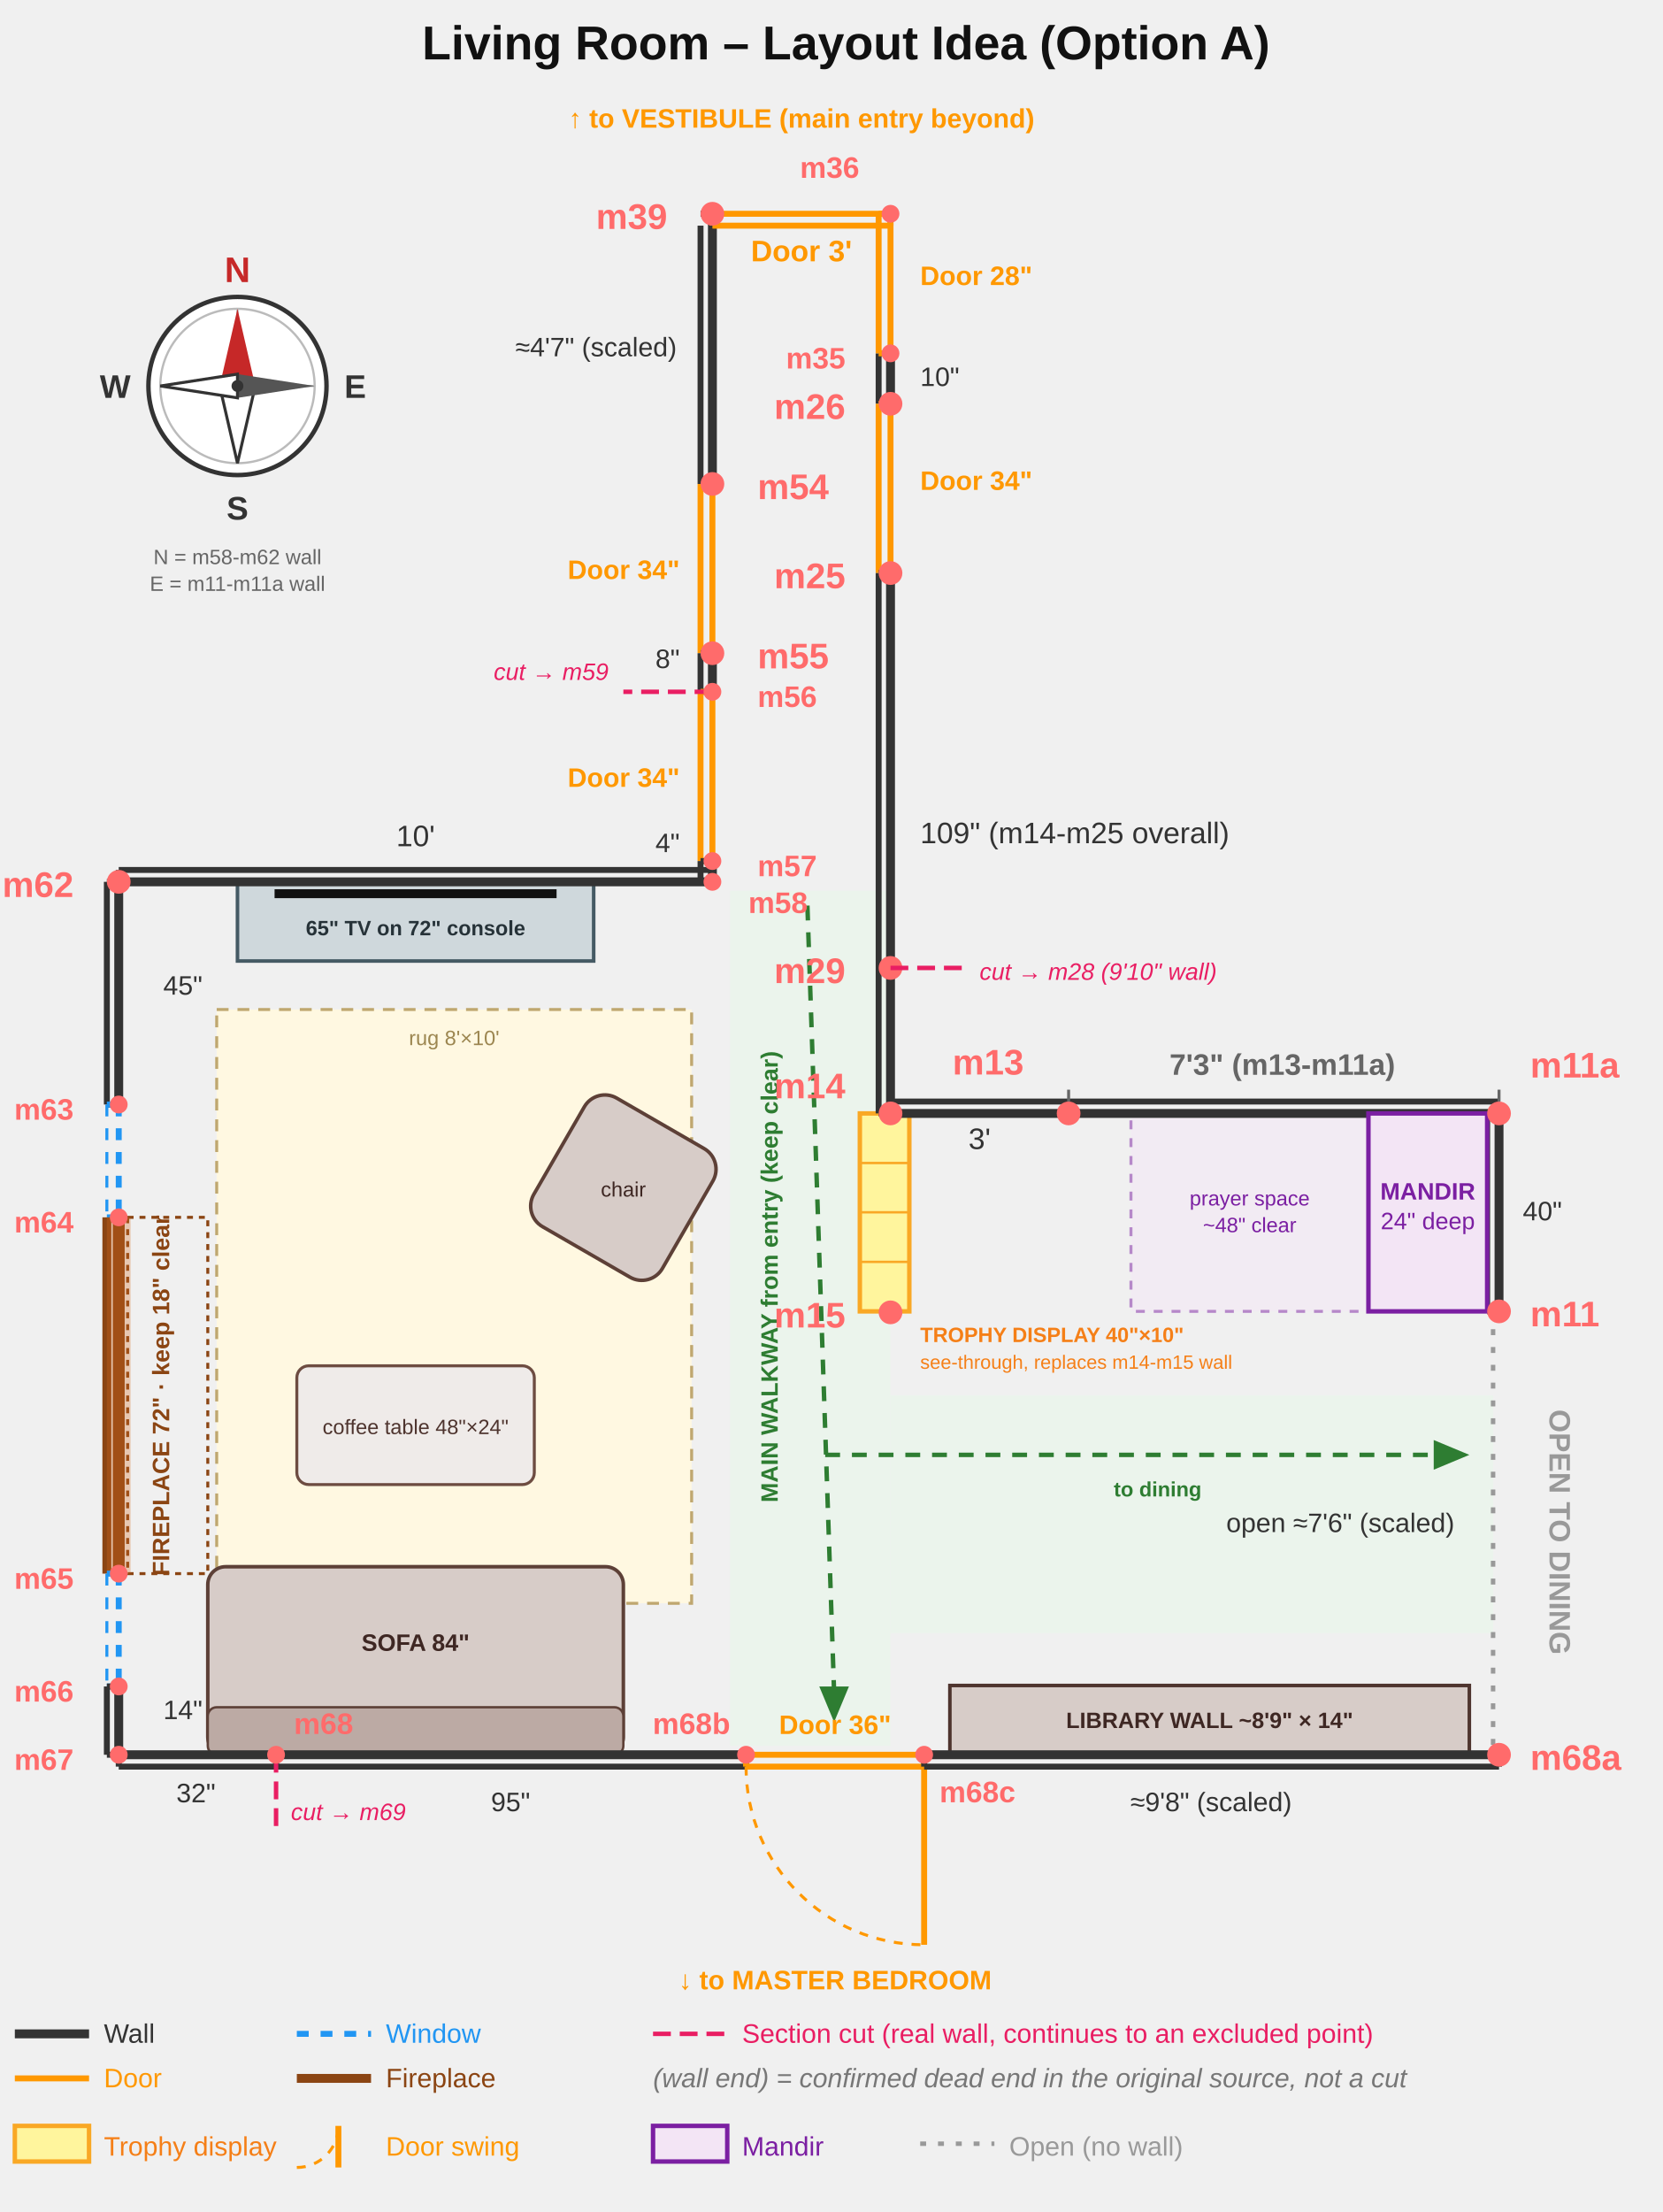
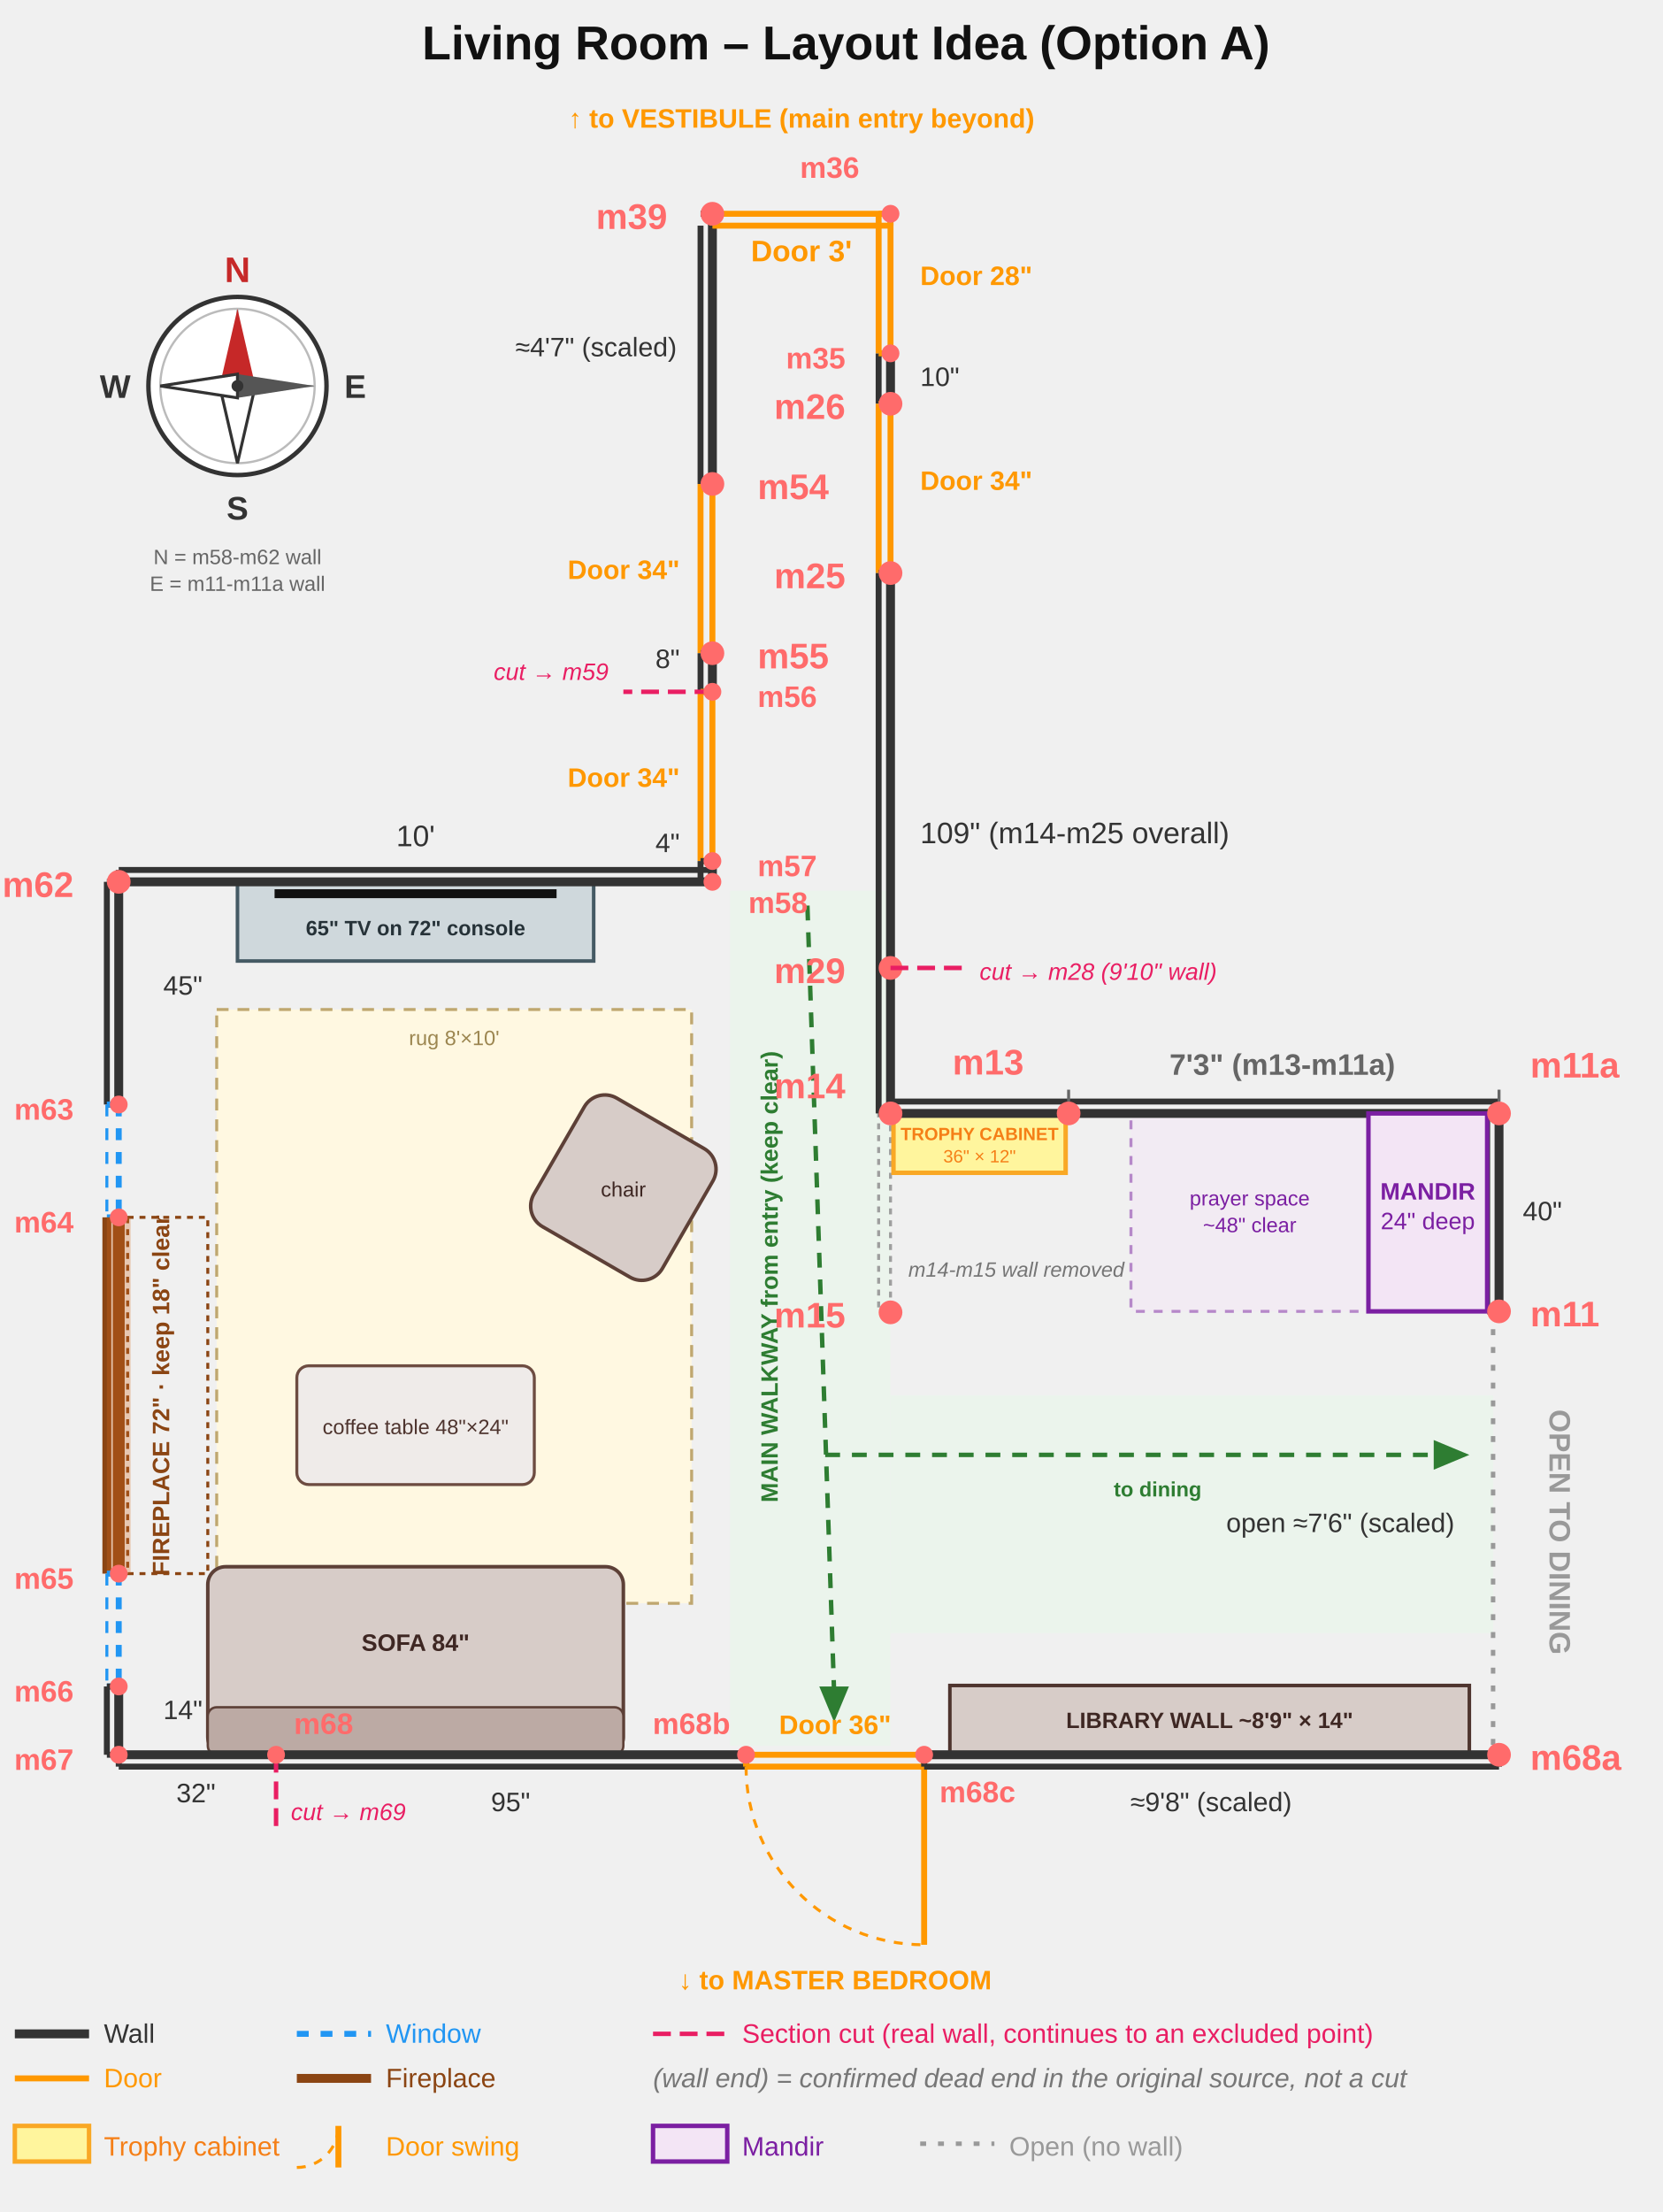
<svg xmlns="http://www.w3.org/2000/svg" viewBox="-10 -490 560 745" width="1120" height="1490" style="background:#fff;font-family:Arial,Helvetica,sans-serif;">
  <text x="275" y="-470" font-size="16" font-weight="bold" text-anchor="middle" fill="#111">Living Room – Layout Idea (Option A)</text>
  <g id="furniture" font-family="Arial,Helvetica,sans-serif">
    <rect x="236" y="-190" width="54" height="288" fill="#e8f5e9" opacity="0.7" />
    <rect x="290" y="-20" width="203" height="80" fill="#e8f5e9" opacity="0.7" />
    <line x1="262" y1="-185" x2="271" y2="80" stroke="#2e7d32" stroke-width="1.5" stroke-dasharray="5,4" />
    <polygon points="271,90 266,78 276,78" fill="#2e7d32" />
    <line x1="268" y1="0" x2="475" y2="0" stroke="#2e7d32" stroke-width="1.5" stroke-dasharray="5,4" />
    <polygon points="485,0 473,-5 473,5" fill="#2e7d32" />
    <text x="252" y="-60" font-size="8" fill="#2e7d32" font-weight="bold" text-anchor="middle" transform="rotate(-90 252 -60)">MAIN WALKWAY from entry (keep clear)</text>
    <text x="380" y="14" font-size="7" fill="#2e7d32" font-weight="bold" text-anchor="middle">to dining</text>
    <rect x="63" y="-150" width="160" height="200" fill="#fff8e1" stroke="#bfa76f" stroke-width="1" stroke-dasharray="4,3" />
    <text x="143" y="-138" font-size="7" fill="#9c8650" text-anchor="middle">rug 8'×10'</text>
    <rect x="33" y="-80" width="27" height="120" fill="none" stroke="#8b4513" stroke-width="1" stroke-dasharray="2,2" />
    <text x="47" y="-20" font-size="8" fill="#8b4513" font-weight="bold" text-anchor="middle" transform="rotate(-90 47 -20)">FIREPLACE 72" · keep 18" clear</text>
    <rect x="70" y="-193" width="120" height="26.67" fill="#cfd8dc" stroke="#455a64" stroke-width="1.2" />
    <line x1="82.5" y1="-189" x2="177.5" y2="-189" stroke="#111" stroke-width="3" />
    <text x="130" y="-175" font-size="7" fill="#263238" text-anchor="middle" font-weight="bold">65" TV on 72" console</text>
    <rect x="60" y="37.67" width="140" height="63.33" rx="6" fill="#d7ccc8" stroke="#5d4037" stroke-width="1.2" />
    <rect x="60" y="85" width="140" height="16" rx="3" fill="#bcaaa4" stroke="#5d4037" stroke-width="0.8" />
    <text x="130" y="66" font-size="8" fill="#3e2723" text-anchor="middle" font-weight="bold">SOFA 84"</text>
    <rect x="90" y="-30" width="80" height="40" rx="4" fill="#efebe9" stroke="#6d4c41" stroke-width="1" />
    <text x="130" y="-7" font-size="7" fill="#4e342e" text-anchor="middle">coffee table 48"×24"</text>
    <rect x="175" y="-115" width="50" height="50" rx="8" fill="#d7ccc8" stroke="#5d4037" stroke-width="1.2" transform="rotate(30 200 -90)" />
    <text x="200" y="-87" font-size="7" fill="#3e2723" text-anchor="middle">chair</text>
-     <rect x="279.67" y="-115" width="16.67" height="66.67" fill="#fff59d" stroke="#f9a825" stroke-width="1.5" />
-     <line x1="279.67" y1="-98.3" x2="296.33" y2="-98.3" stroke="#f9a825" stroke-width="0.8" />
-     <line x1="279.67" y1="-81.7" x2="296.33" y2="-81.7" stroke="#f9a825" stroke-width="0.8" />
-     <line x1="279.67" y1="-65" x2="296.33" y2="-65" stroke="#f9a825" stroke-width="0.8" />
-     <text x="300" y="-38" font-size="7" fill="#f57f17" font-weight="bold">TROPHY DISPLAY 40"×10"</text>
-     <text x="300" y="-29" font-size="6.5" fill="#f57f17">see-through, replaces m14-m15 wall</text>
+     <rect x="286" y="-115" width="4" height="66.67" fill="none" stroke="#9e9e9e" stroke-width="1" stroke-dasharray="2,2" />
+     <text x="296" y="-60" font-size="7" fill="#757575" font-style="italic">m14-m15 wall removed</text>
+     <rect x="291" y="-115" width="58" height="20" fill="#fff59d" stroke="#f9a825" stroke-width="1.5" />
+     <text x="320" y="-106" font-size="6" fill="#f57f17" font-weight="bold" text-anchor="middle">TROPHY CABINET</text>
+     <text x="320" y="-98.5" font-size="6" fill="#f57f17" text-anchor="middle">36" × 12"</text>
    <rect x="310" y="77.67" width="175" height="23.33" fill="#d7ccc8" stroke="#4e342e" stroke-width="1.2" />
    <text x="397.5" y="92" font-size="7.5" fill="#3e2723" font-weight="bold" text-anchor="middle">LIBRARY WALL ~8'9" × 14"</text>
    <rect x="371" y="-115" width="80" height="66.67" fill="#f3e5f5" opacity="0.5" stroke="#7b1fa2" stroke-width="1" stroke-dasharray="3,3" />
    <text x="411" y="-84" font-size="7" fill="#7b1fa2" text-anchor="middle">prayer space</text>
    <text x="411" y="-75" font-size="7" fill="#7b1fa2" text-anchor="middle">~48" clear</text>
  </g>
  <line x1="230" y1="-327" x2="230" y2="-270" stroke="#ff9800" stroke-width="2" />
  <line x1="226" y1="-327" x2="226" y2="-270" stroke="#ff9800" stroke-width="2" />
  <line x1="230" y1="-327" x2="226" y2="-327" stroke="#ff9800" stroke-width="2" />
  <line x1="230" y1="-270" x2="226" y2="-270" stroke="#ff9800" stroke-width="2" />
  <text x="219" y="-295" font-size="9" fill="#ff9800" text-anchor="end" font-weight="bold">Door 34"</text>
  <line x1="230" y1="-270" x2="230" y2="-257" stroke="#333" stroke-width="3" />
  <line x1="226" y1="-270" x2="226" y2="-257" stroke="#333" stroke-width="2" />
  <line x1="230" y1="-270" x2="226" y2="-270" stroke="#333" stroke-width="2" />
  <line x1="230" y1="-257" x2="226" y2="-257" stroke="#333" stroke-width="2" />
  <text x="219" y="-265" font-size="9" fill="#333" text-anchor="end">8"</text>
  <line x1="230" y1="-257" x2="230" y2="-200" stroke="#ff9800" stroke-width="2" />
  <line x1="226" y1="-257" x2="226" y2="-200" stroke="#ff9800" stroke-width="2" />
  <line x1="230" y1="-257" x2="226" y2="-257" stroke="#ff9800" stroke-width="2" />
  <line x1="230" y1="-200" x2="226" y2="-200" stroke="#ff9800" stroke-width="2" />
  <text x="219" y="-225" font-size="9" fill="#ff9800" text-anchor="end" font-weight="bold">Door 34"</text>
  <line x1="230" y1="-200" x2="230" y2="-193" stroke="#333" stroke-width="3" />
  <line x1="226" y1="-200" x2="226" y2="-193" stroke="#333" stroke-width="2" />
  <line x1="230" y1="-200" x2="226" y2="-200" stroke="#333" stroke-width="2" />
  <line x1="230" y1="-193" x2="226" y2="-193" stroke="#333" stroke-width="2" />
  <text x="219" y="-203" font-size="9" fill="#333" text-anchor="end">4"</text>
  <line x1="230" y1="-193" x2="30" y2="-193" stroke="#333" stroke-width="3" />
  <line x1="230" y1="-197" x2="30" y2="-197" stroke="#333" stroke-width="2" />
  <line x1="230" y1="-193" x2="230" y2="-197" stroke="#333" stroke-width="2" />
  <line x1="30" y1="-193" x2="30" y2="-197" stroke="#333" stroke-width="2" />
  <text x="130" y="-205" font-size="10" fill="#333" text-anchor="middle">10'</text>
  <line x1="30" y1="-193" x2="30" y2="-118" stroke="#333" stroke-width="3" />
  <line x1="26" y1="-193" x2="26" y2="-118" stroke="#333" stroke-width="2" />
  <line x1="30" y1="-193" x2="26" y2="-193" stroke="#333" stroke-width="2" />
  <line x1="30" y1="-118" x2="26" y2="-118" stroke="#333" stroke-width="2" />
  <text x="45" y="-155" font-size="9" fill="#333" text-anchor="start">45"</text>
  <line x1="30" y1="-118" x2="30" y2="-80" stroke="#2196F3" stroke-width="2" stroke-dasharray="4,4" />
  <line x1="26" y1="-118" x2="26" y2="-80" stroke="#2196F3" stroke-width="1" stroke-dasharray="4,4" />
  <line x1="30" y1="-118" x2="26" y2="-118" stroke="#2196F3" stroke-width="2" />
  <line x1="30" y1="-80" x2="26" y2="-80" stroke="#2196F3" stroke-width="2" />
  <line x1="30" y1="-80" x2="30" y2="40" stroke="#8b4513" stroke-width="4" />
  <line x1="26" y1="-80" x2="26" y2="40" stroke="#8b4513" stroke-width="3" />
  <rect x="26" y="-80" width="8" height="120" fill="#d2691e" opacity="0.3" />
  <line x1="30" y1="40" x2="30" y2="78" stroke="#2196F3" stroke-width="2" stroke-dasharray="4,4" />
  <line x1="26" y1="40" x2="26" y2="78" stroke="#2196F3" stroke-width="1" stroke-dasharray="4,4" />
  <line x1="30" y1="40" x2="26" y2="40" stroke="#2196F3" stroke-width="2" />
  <line x1="30" y1="78" x2="26" y2="78" stroke="#2196F3" stroke-width="2" />
  <line x1="30" y1="78" x2="30" y2="101" stroke="#333" stroke-width="3" />
  <line x1="26" y1="78" x2="26" y2="101" stroke="#333" stroke-width="2" />
  <line x1="30" y1="78" x2="26" y2="78" stroke="#333" stroke-width="2" />
  <line x1="30" y1="101" x2="26" y2="101" stroke="#333" stroke-width="2" />
  <text x="45" y="89" font-size="9" fill="#333" text-anchor="start">14"</text>
  <line x1="30" y1="101" x2="83" y2="101" stroke="#333" stroke-width="3" />
  <line x1="30" y1="105" x2="83" y2="105" stroke="#333" stroke-width="2" />
  <line x1="30" y1="101" x2="30" y2="105" stroke="#333" stroke-width="2" />
  <line x1="83" y1="101" x2="83" y2="105" stroke="#333" stroke-width="2" />
  <text x="56" y="117" font-size="9" fill="#333" text-anchor="middle">32"</text>
  <line x1="230" y1="-327" x2="230" y2="-418" stroke="#333" stroke-width="3" />
  <line x1="226" y1="-327" x2="226" y2="-414" stroke="#333" stroke-width="2" />
  <line x1="230" y1="-418" x2="226" y2="-418" stroke="#333" stroke-width="2" />
  <text x="218" y="-370" font-size="9" fill="#333" text-anchor="end">≈4'7" (scaled)</text>
  <line x1="290" y1="-354" x2="290" y2="-371" stroke="#333" stroke-width="3" />
  <line x1="286" y1="-354" x2="286" y2="-371" stroke="#333" stroke-width="2" />
  <line x1="290" y1="-354" x2="286" y2="-354" stroke="#333" stroke-width="2" />
  <line x1="290" y1="-371" x2="286" y2="-371" stroke="#333" stroke-width="2" />
  <text x="300" y="-360" font-size="9" fill="#333" text-anchor="start">10"</text>
  <line x1="290" y1="-371" x2="290" y2="-418" stroke="#ff9800" stroke-width="2" />
  <line x1="286" y1="-371" x2="286" y2="-418" stroke="#ff9800" stroke-width="2" />
  <line x1="290" y1="-371" x2="286" y2="-371" stroke="#ff9800" stroke-width="2" />
  <line x1="290" y1="-418" x2="286" y2="-418" stroke="#ff9800" stroke-width="2" />
  <text x="300" y="-394" font-size="9" fill="#ff9800" text-anchor="start" font-weight="bold">Door 28"</text>
  <line x1="290" y1="-418" x2="230" y2="-418" stroke="#ff9800" stroke-width="2" />
  <line x1="290" y1="-414" x2="230" y2="-414" stroke="#ff9800" stroke-width="2" />
  <line x1="290" y1="-418" x2="290" y2="-414" stroke="#ff9800" stroke-width="2" />
  <line x1="230" y1="-418" x2="230" y2="-414" stroke="#ff9800" stroke-width="2" />
  <text x="260" y="-402" font-size="10" fill="#ff9800" text-anchor="middle" font-weight="bold">Door 3'</text>
  <line x1="290" y1="-297" x2="290" y2="-354" stroke="#ff9800" stroke-width="2" />
  <line x1="286" y1="-297" x2="286" y2="-354" stroke="#ff9800" stroke-width="2" />
  <line x1="290" y1="-297" x2="286" y2="-297" stroke="#ff9800" stroke-width="2" />
  <line x1="290" y1="-354" x2="286" y2="-354" stroke="#ff9800" stroke-width="2" />
  <text x="300" y="-325" font-size="9" fill="#ff9800" text-anchor="start" font-weight="bold">Door 34"</text>
  <line x1="290" y1="-115" x2="290" y2="-297" stroke="#333" stroke-width="3" />
  <line x1="286" y1="-115" x2="286" y2="-297" stroke="#333" stroke-width="2" />
  <line x1="290" y1="-115" x2="286" y2="-115" stroke="#333" stroke-width="2" />
  <line x1="290" y1="-297" x2="286" y2="-297" stroke="#333" stroke-width="2" />
  <text x="300" y="-206" font-size="10" fill="#333" text-anchor="start">109" (m14-m25 overall)</text>
  <line x1="350" y1="-115" x2="290" y2="-115" stroke="#333" stroke-width="3" />
  <line x1="350" y1="-119" x2="290" y2="-119" stroke="#333" stroke-width="2" />
  <line x1="350" y1="-115" x2="350" y2="-119" stroke="#333" stroke-width="2" />
  <line x1="290" y1="-115" x2="290" y2="-119" stroke="#333" stroke-width="2" />
-   <text x="320" y="-103" font-size="10" fill="#333" text-anchor="middle">3'</text>
  <line x1="350" y1="-115" x2="495" y2="-115" stroke="#333" stroke-width="3" />
  <line x1="350" y1="-119" x2="495" y2="-119" stroke="#333" stroke-width="2" />
  <line x1="350" y1="-119" x2="350" y2="-123" stroke="#666" stroke-width="1" />
  <line x1="495" y1="-119" x2="495" y2="-123" stroke="#666" stroke-width="1" />
  <text x="422" y="-128" font-size="10" fill="#666" font-weight="bold" text-anchor="middle">7'3" (m13-m11a)</text>
  <line x1="495" y1="-115" x2="495" y2="-48.33" stroke="#333" stroke-width="3" />
  <line x1="491" y1="-115" x2="491" y2="-48.33" stroke="#333" stroke-width="2" />
  <line x1="495" y1="-115" x2="491" y2="-115" stroke="#333" stroke-width="2" />
  <line x1="495" y1="-48.33" x2="491" y2="-48.33" stroke="#333" stroke-width="2" />
  <text x="503" y="-79" font-size="9" fill="#333" text-anchor="start">40"</text>
  <rect x="451" y="-115" width="40" height="66.67" fill="#f3e5f5" stroke="#7b1fa2" stroke-width="1.5" />
  <text x="471" y="-86" font-size="8" fill="#7b1fa2" font-weight="bold" text-anchor="middle">MANDIR</text>
  <text x="471" y="-76" font-size="8" fill="#7b1fa2" text-anchor="middle">24" deep</text>
  <line x1="493" y1="-48.33" x2="493" y2="101" stroke="#999" stroke-width="1.5" stroke-dasharray="2,4" />
  <text x="480" y="26" font-size="9" fill="#333" text-anchor="end">open ≈7'6" (scaled)</text>
  <text x="512" y="26" font-size="10" fill="#999" font-weight="bold" text-anchor="middle" transform="rotate(90 512 26)">OPEN TO DINING</text>
  <line x1="83" y1="101" x2="241.33" y2="101" stroke="#333" stroke-width="3" />
  <line x1="83" y1="105" x2="241.33" y2="105" stroke="#333" stroke-width="2" />
  <line x1="241.33" y1="101" x2="241.33" y2="105" stroke="#333" stroke-width="2" />
  <text x="162" y="120" font-size="9" fill="#333" text-anchor="middle">95"</text>
  <line x1="241.33" y1="101" x2="301.33" y2="101" stroke="#ff9800" stroke-width="2" />
  <line x1="241.33" y1="105" x2="301.33" y2="105" stroke="#ff9800" stroke-width="2" />
  <line x1="241.33" y1="101" x2="241.33" y2="105" stroke="#ff9800" stroke-width="2" />
  <line x1="301.33" y1="101" x2="301.33" y2="105" stroke="#ff9800" stroke-width="2" />
  <line x1="301.33" y1="105" x2="301.33" y2="165" stroke="#ff9800" stroke-width="2" />
  <path d="M241.33,105 A60,60 0 0,0 301.33,165" fill="none" stroke="#ff9800" stroke-width="1" stroke-dasharray="3,3" />
  <text x="271.33" y="94" font-size="9" fill="#ff9800" text-anchor="middle" font-weight="bold">Door 36"</text>
  <text x="271.33" y="180" font-size="9" fill="#ff9800" text-anchor="middle" font-weight="bold">↓ to MASTER BEDROOM</text>
  <text x="260" y="-447" font-size="9" fill="#ff9800" text-anchor="middle" font-weight="bold">↑ to VESTIBULE (main entry beyond)</text>
  <line x1="301.33" y1="101" x2="495" y2="101" stroke="#333" stroke-width="3" />
  <line x1="301.33" y1="105" x2="495" y2="105" stroke="#333" stroke-width="2" />
  <line x1="301.33" y1="101" x2="301.33" y2="105" stroke="#333" stroke-width="2" />
  <line x1="495" y1="101" x2="495" y2="105" stroke="#333" stroke-width="2" />
  <text x="398" y="120" font-size="9" fill="#333" text-anchor="middle">≈9'8" (scaled)</text>
  <circle cx="241.33" cy="101" r="3" fill="#ff6b6b" />
  <text x="236" y="94" font-size="10" fill="#ff6b6b" font-weight="bold" text-anchor="end">m68b</text>
  <circle cx="301.33" cy="101" r="3" fill="#ff6b6b" />
  <text x="306.5" y="117" font-size="10" fill="#ff6b6b" font-weight="bold">m68c</text>
  <circle cx="495" cy="101" r="4" fill="#ff6b6b" />
  <text x="505.5" y="106.1" font-size="12" fill="#ff6b6b" font-weight="bold">m68a</text>
  <line x1="230" y1="-257" x2="200" y2="-257" stroke="#e91e63" stroke-width="1.5" stroke-dasharray="6,3" />
  <text x="195" y="-261" font-size="8" fill="#e91e63" text-anchor="end" font-style="italic">cut → m59</text>
  <line x1="83" y1="101" x2="83" y2="125" stroke="#e91e63" stroke-width="1.5" stroke-dasharray="6,3" />
  <text x="88" y="123" font-size="8" fill="#e91e63" font-style="italic">cut → m69</text>
  <circle cx="290" cy="-164" r="4" fill="#ff6b6b" />
  <line x1="290" y1="-164" x2="315" y2="-164" stroke="#e91e63" stroke-width="1.5" stroke-dasharray="6,3" />
  <text x="320" y="-160" font-size="8" fill="#e91e63" font-style="italic">cut → m28 (9'10" wall)</text>
  <text x="274.8" y="-158.9" font-size="12" fill="#ff6b6b" font-weight="bold" text-anchor="end">m29</text>
  <circle cx="230" cy="-193" r="3" fill="#ff6b6b" />
  <text x="242.1" y="-182.5" font-size="10" fill="#ff6b6b" font-weight="bold">m58</text>
  <circle cx="30" cy="-193" r="4" fill="#ff6b6b" />
  <text x="14.8" y="-187.9" font-size="12" fill="#ff6b6b" font-weight="bold" text-anchor="end">m62</text>
  <circle cx="30" cy="-118" r="3" fill="#ff6b6b" />
  <text x="14.8" y="-112.9" font-size="10" fill="#ff6b6b" font-weight="bold" text-anchor="end">m63</text>
  <circle cx="30" cy="-80" r="3" fill="#ff6b6b" />
  <text x="14.8" y="-74.9" font-size="10" fill="#ff6b6b" font-weight="bold" text-anchor="end">m64</text>
  <circle cx="30" cy="40" r="3" fill="#ff6b6b" />
  <text x="14.8" y="45.1" font-size="10" fill="#ff6b6b" font-weight="bold" text-anchor="end">m65</text>
  <circle cx="30" cy="78" r="3" fill="#ff6b6b" />
  <text x="14.8" y="83.1" font-size="10" fill="#ff6b6b" font-weight="bold" text-anchor="end">m66</text>
  <circle cx="30" cy="101" r="3" fill="#ff6b6b" />
  <text x="14.8" y="106.1" font-size="10" fill="#ff6b6b" font-weight="bold" text-anchor="end">m67</text>
  <circle cx="83" cy="101" r="3" fill="#ff6b6b" />
  <text x="89" y="94" font-size="10" fill="#ff6b6b" font-weight="bold">m68</text>
  <circle cx="290" cy="-418" r="3" fill="#ff6b6b" />
  <text x="279.5" y="-430.1" font-size="10" fill="#ff6b6b" font-weight="bold" text-anchor="end">m36</text>
  <circle cx="290" cy="-371" r="3" fill="#ff6b6b" />
  <text x="274.8" y="-365.9" font-size="10" fill="#ff6b6b" font-weight="bold" text-anchor="end">m35</text>
  <circle cx="290" cy="-354" r="4" fill="#ff6b6b" />
  <text x="274.8" y="-348.9" font-size="12" fill="#ff6b6b" font-weight="bold" text-anchor="end">m26</text>
  <circle cx="290" cy="-297" r="4" fill="#ff6b6b" />
  <text x="274.8" y="-291.9" font-size="12" fill="#ff6b6b" font-weight="bold" text-anchor="end">m25</text>
  <circle cx="290" cy="-115" r="4" fill="#ff6b6b" />
  <text x="274.8" y="-120.1" font-size="12" fill="#ff6b6b" font-weight="bold" text-anchor="end">m14</text>
  <circle cx="290" cy="-48" r="4" fill="#ff6b6b" />
  <text x="274.8" y="-42.9" font-size="12" fill="#ff6b6b" font-weight="bold" text-anchor="end">m15</text>
  <circle cx="350" cy="-115" r="4" fill="#ff6b6b" />
  <text x="334.9" y="-128.1" font-size="12" fill="#ff6b6b" font-weight="bold" text-anchor="end">m13</text>
  <circle cx="495" cy="-115" r="4" fill="#ff6b6b" />
  <text x="505.5" y="-127.1" font-size="12" fill="#ff6b6b" font-weight="bold">m11a</text>
  <circle cx="495" cy="-48.33" r="4" fill="#ff6b6b" />
  <text x="505.5" y="-43.3" font-size="12" fill="#ff6b6b" font-weight="bold">m11</text>
  <circle cx="230" cy="-418" r="4" fill="#ff6b6b" />
  <text x="214.8" y="-412.9" font-size="12" fill="#ff6b6b" font-weight="bold" text-anchor="end">m39</text>
  <circle cx="230" cy="-327" r="4" fill="#ff6b6b" />
  <text x="245.2" y="-321.9" font-size="12" fill="#ff6b6b" font-weight="bold">m54</text>
  <circle cx="230" cy="-270" r="4" fill="#ff6b6b" />
  <text x="245.2" y="-264.9" font-size="12" fill="#ff6b6b" font-weight="bold">m55</text>
  <circle cx="230" cy="-257" r="3" fill="#ff6b6b" />
  <text x="245.2" y="-251.9" font-size="10" fill="#ff6b6b" font-weight="bold">m56</text>
  <circle cx="230" cy="-200" r="3" fill="#ff6b6b" />
  <text x="245.2" y="-194.9" font-size="10" fill="#ff6b6b" font-weight="bold">m57</text>
  <g id="compass" transform="translate(70,-360)" font-family="Arial,Helvetica,sans-serif">
    <circle cx="0" cy="0" r="30" fill="#fff" stroke="#333" stroke-width="1.5" />
    <circle cx="0" cy="0" r="26" fill="none" stroke="#bbb" stroke-width="0.75" />
    <line x1="-26" y1="0" x2="26" y2="0" stroke="#bbb" stroke-width="0.75" />
    <line x1="0" y1="-26" x2="0" y2="26" stroke="#bbb" stroke-width="0.75" />
    <polygon points="0,-26 6,0 -6,0" fill="#c62828" />
    <polygon points="0,26 6,0 -6,0" fill="#fff" stroke="#333" stroke-width="1" />
    <polygon points="26,0 0,-4 0,4" fill="#555" />
    <polygon points="-26,0 0,-4 0,4" fill="#fff" stroke="#333" stroke-width="1" />
    <circle cx="0" cy="0" r="2" fill="#333" />
    <text x="0" y="-35" font-size="12" font-weight="bold" fill="#c62828" text-anchor="middle">N</text>
    <text x="0" y="45" font-size="11" font-weight="bold" fill="#333" text-anchor="middle">S</text>
    <text x="36" y="4" font-size="11" font-weight="bold" fill="#333" text-anchor="start">E</text>
    <text x="-36" y="4" font-size="11" font-weight="bold" fill="#333" text-anchor="end">W</text>
    <text x="0" y="60" font-size="7" fill="#666" text-anchor="middle">N = m58-m62 wall</text>
    <text x="0" y="69" font-size="7" fill="#666" text-anchor="middle">E = m11-m11a wall</text>
  </g>
  <g font-size="9" fill="#333" transform="translate(0,40)">
    <line x1="-5" y1="155" x2="20" y2="155" stroke="#333" stroke-width="3" />
    <text x="25" y="158" fill="#333">Wall</text>
    <line x1="-5" y1="170" x2="20" y2="170" stroke="#ff9800" stroke-width="2" />
    <text x="25" y="173" fill="#ff9800">Door</text>
    <line x1="90" y1="155" x2="115" y2="155" stroke="#2196F3" stroke-width="2" stroke-dasharray="4,4" />
    <text x="120" y="158" fill="#2196F3">Window</text>
    <line x1="90" y1="170" x2="115" y2="170" stroke="#8b4513" stroke-width="3" />
    <text x="120" y="173" fill="#8b4513">Fireplace</text>
    <path d="M90,200 A14,14 0 0,0 104,186" fill="none" stroke="#ff9800" stroke-width="1" stroke-dasharray="3,3" />
    <line x1="104" y1="186" x2="104" y2="200" stroke="#ff9800" stroke-width="2" />
    <text x="120" y="196" fill="#ff9800">Door swing</text>
    <rect x="210" y="186" width="25" height="12" fill="#f3e5f5" stroke="#7b1fa2" stroke-width="1.5" />
    <text x="240" y="196" fill="#7b1fa2">Mandir</text>
    <line x1="300" y1="192" x2="325" y2="192" stroke="#999" stroke-width="1.5" stroke-dasharray="2,4" />
    <text x="330" y="196" fill="#999">Open (no wall)</text>
    <rect x="-5" y="186" width="25" height="12" fill="#fff59d" stroke="#f9a825" stroke-width="1.5" />
-     <text x="25" y="196" fill="#f57f17">Trophy display</text>
+     <text x="25" y="196" fill="#f57f17">Trophy cabinet</text>
    <line x1="210" y1="155" x2="235" y2="155" stroke="#e91e63" stroke-width="1.5" stroke-dasharray="6,3" />
    <text x="240" y="158" fill="#e91e63">Section cut (real wall, continues to an excluded point)</text>
    <text x="210" y="173" fill="#777" font-style="italic">(wall end) = confirmed dead end in the original source, not a cut</text>
  </g>
</svg>
